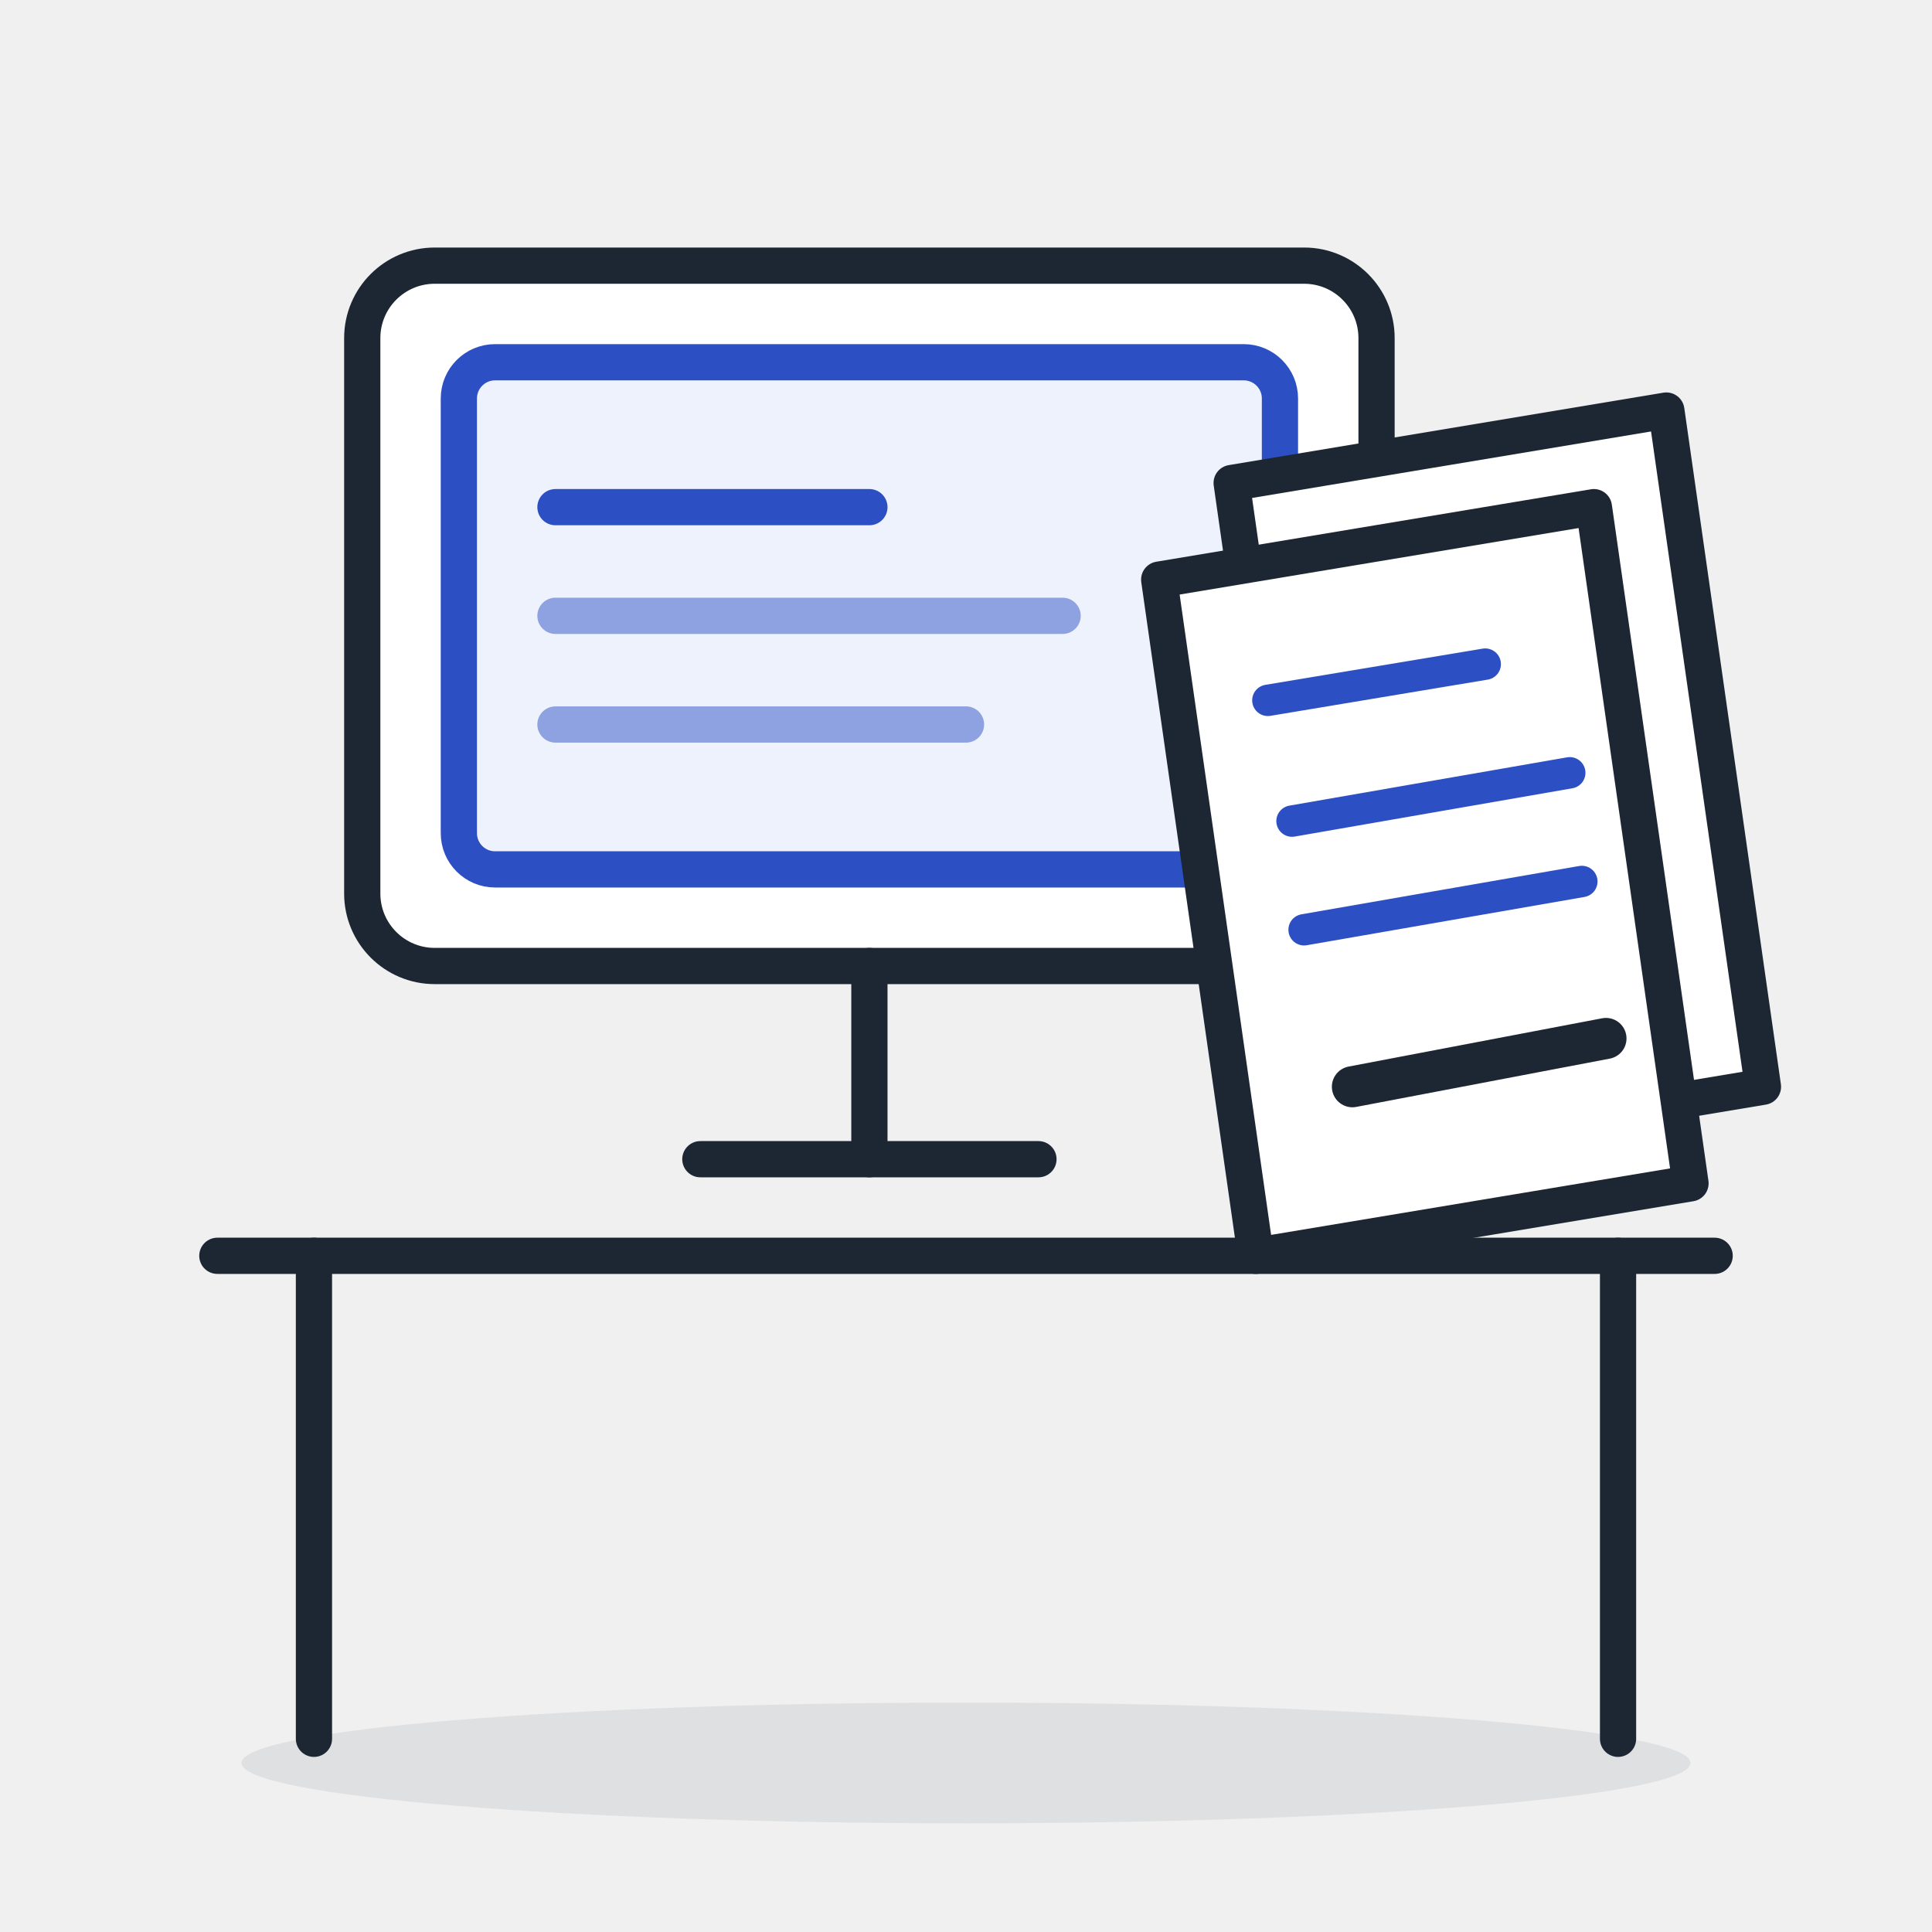
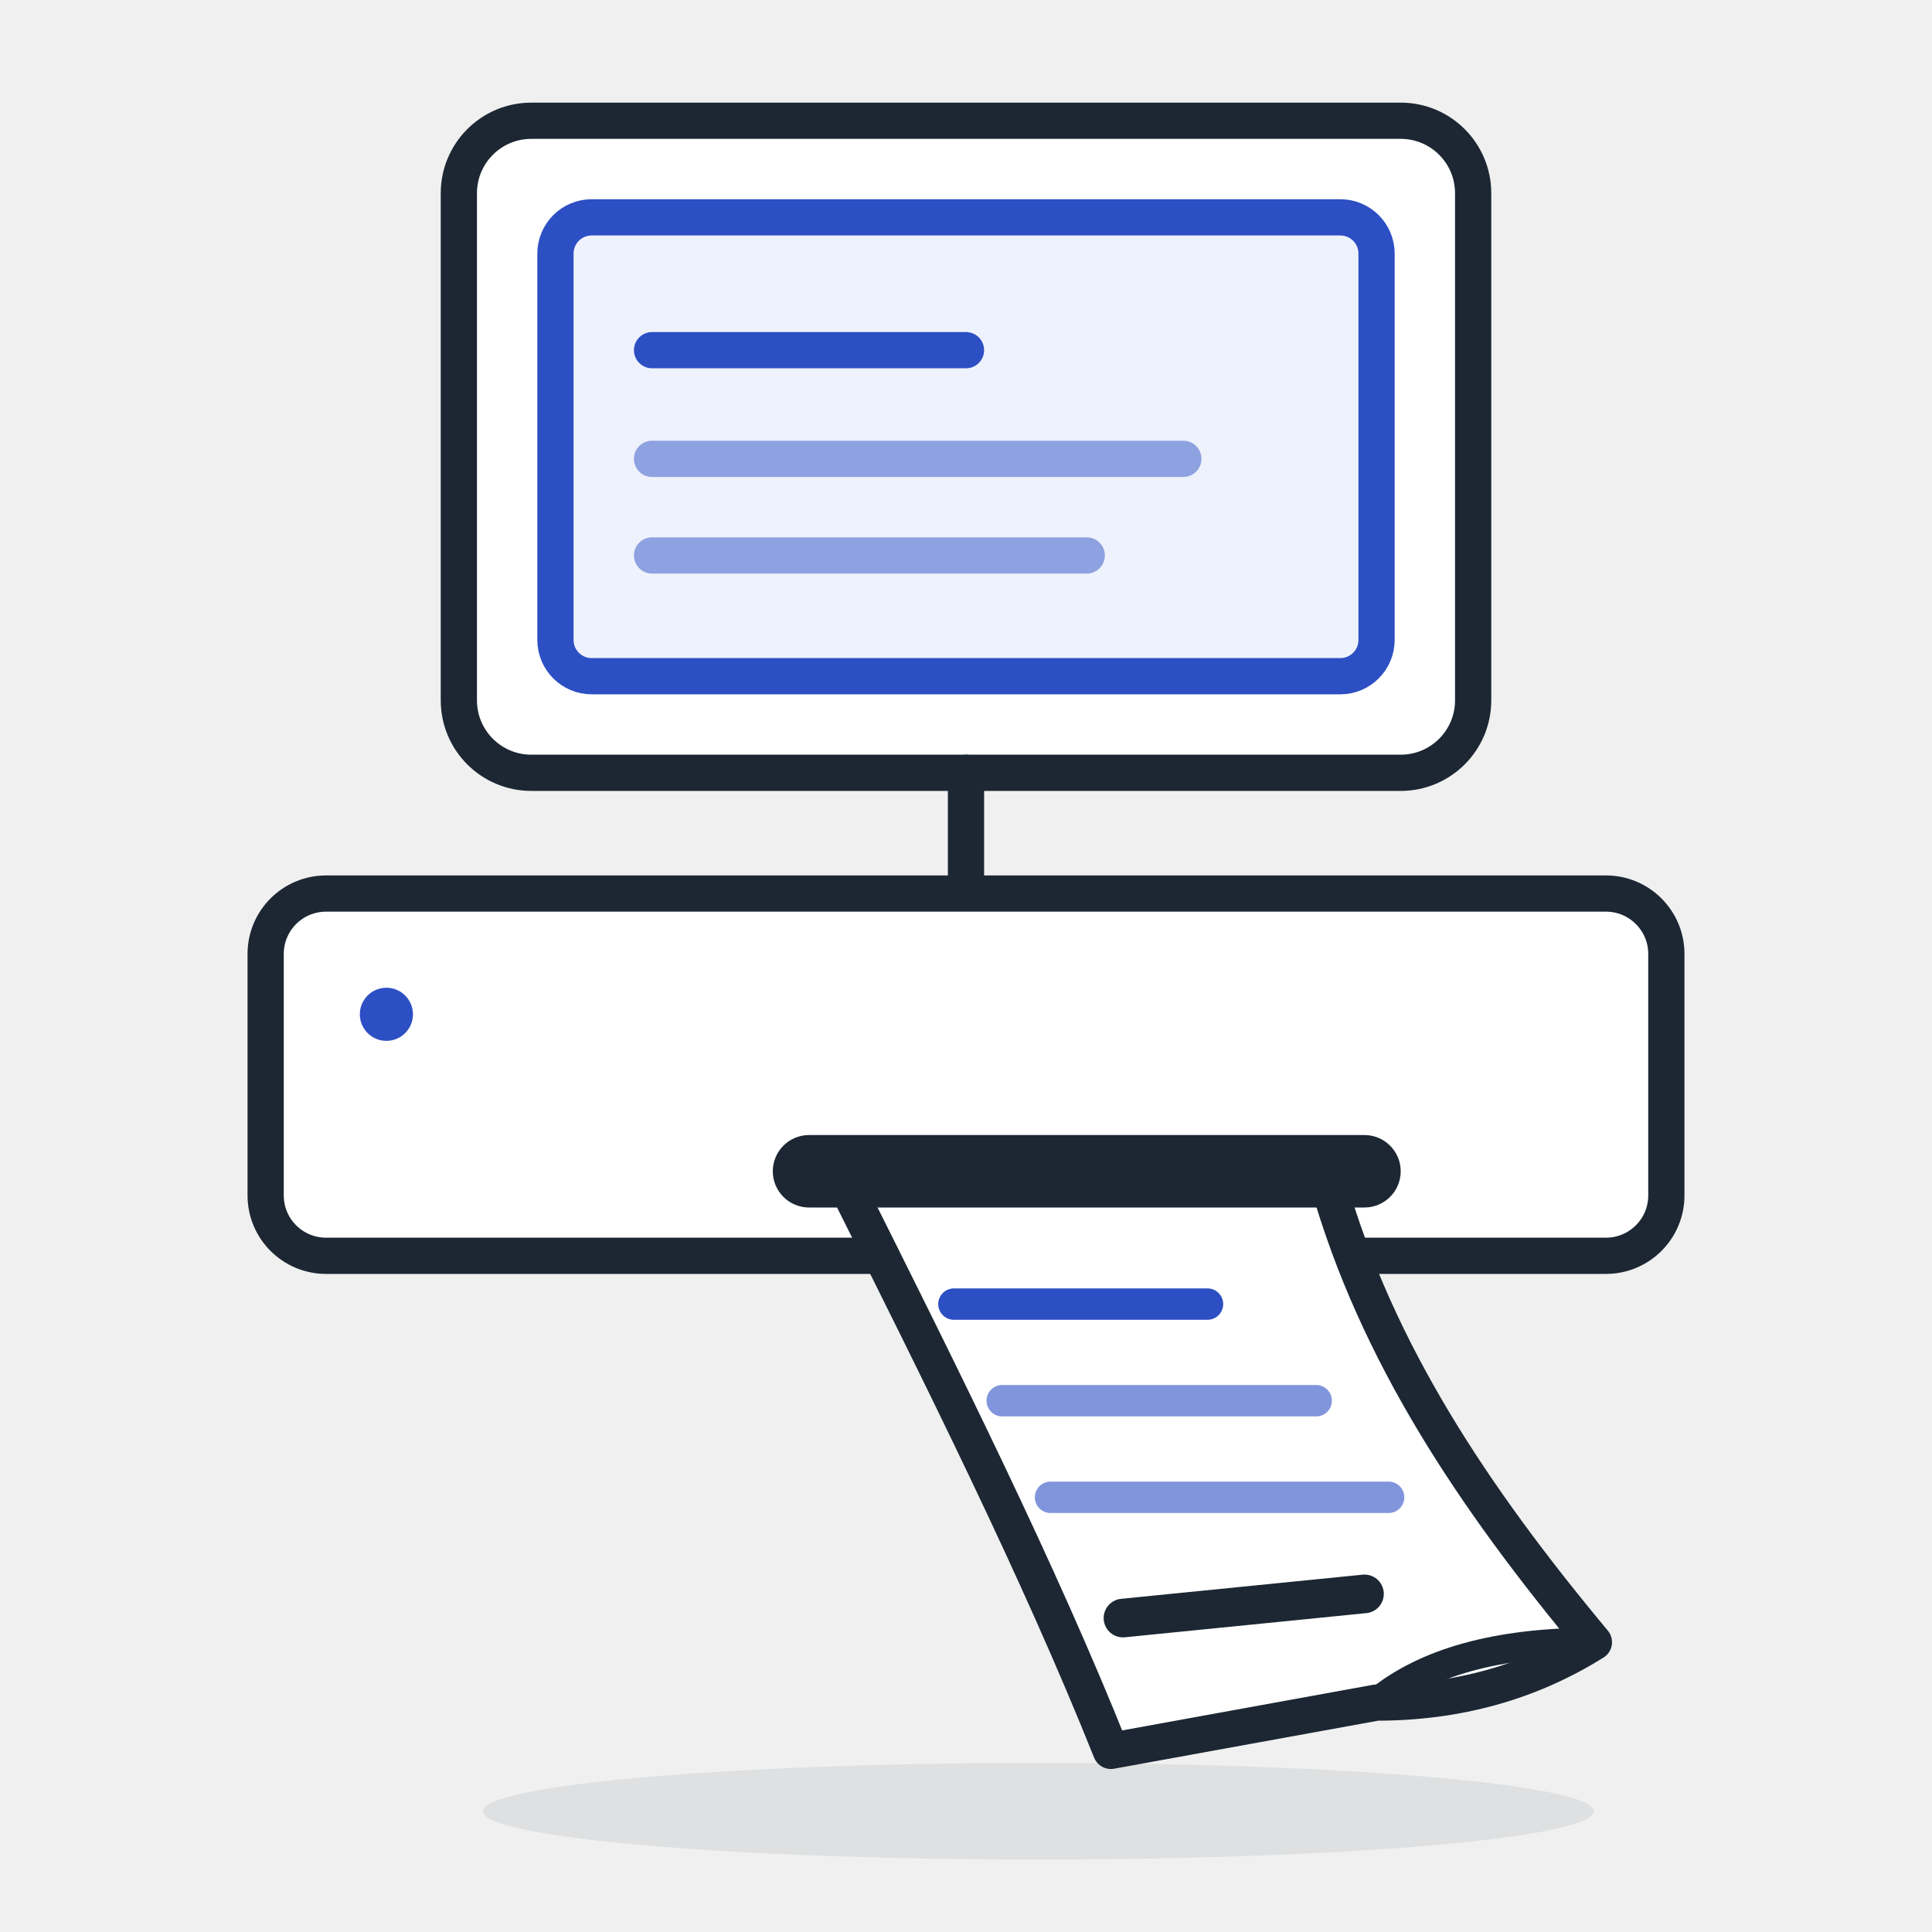
<svg xmlns="http://www.w3.org/2000/svg" viewBox="0 0 160 160" fill="none" stroke="#1C2733" stroke-width="3" stroke-linecap="round" stroke-linejoin="round">
-   <ellipse cx="80" cy="146" rx="60" ry="5" fill="#1C2733" opacity=".08" stroke="none" />
-   <rect x="30" y="22" width="84" height="58" rx="6" fill="#FFFFFF" />
-   <rect x="38" y="30" width="68" height="42" rx="3" fill="#EEF2FC" stroke="#2D4FC4" />
-   <path d="M46 42 H72" stroke="#2D4FC4" />
-   <path d="M46 51 H88" stroke="#2D4FC4" opacity=".5" />
-   <path d="M46 60 H80" stroke="#2D4FC4" opacity=".5" />
-   <path d="M72 80 V96" />
-   <path d="M58 96 H86" />
-   <path d="M18 104 H142" />
-   <path d="M26 104 V144" />
-   <path d="M134 104 V144" />
-   <g transform="translate(6 -22)">
-     <path d="M96 62 L132 56 L140 112 L104 118 Z" fill="#FFFFFF" />
-     <path d="M90 70 L126 64 L134 120 L98 126 Z" fill="#FFFFFF" />
-     <g stroke="#2D4FC4" stroke-width="2.6">
-       <path d="M99 80 L117 77" />
-       <path d="M101 90 L124 86" />
-       <path d="M102 99 L125 95" />
-     </g>
-     <path d="M106 112 L127 108" stroke-width="3.4" />
+   <ellipse cx="86" cy="150" rx="46" ry="4" fill="#1C2733" opacity=".08" stroke="none" />
+   <rect x="38" y="10" width="84" height="54" rx="6" fill="#FFFFFF" />
+   <rect x="46" y="18" width="68" height="38" rx="3" fill="#EEF2FC" stroke="#2D4FC4" />
+   <path d="M54 29 H80" stroke="#2D4FC4" />
+   <path d="M54 38 H98" stroke="#2D4FC4" opacity=".5" />
+   <path d="M54 46 H90" stroke="#2D4FC4" opacity=".5" />
+   <path d="M80 64 V74" />
+   <rect x="22" y="74" width="116" height="30" rx="5" fill="#FFFFFF" />
+   <circle cx="32" cy="84" r="2.2" fill="#2D4FC4" stroke="none" />
+   <path d="M70 98 L110 98 C114 112 122 124 132 136 Q124 141 114 141 L92 145 C86 130 78 114 70 98 Z" fill="#FFFFFF" />
+   <path d="M114 141 Q120 136 132 136" stroke-width="2.4" />
+   <g stroke="#2D4FC4" stroke-width="2.6">
+     <path d="M79 108 L100 108" />
+     <path d="M83 116 L109 116" opacity=".6" />
+     <path d="M87 124 L115 124" opacity=".6" />
  </g>
+   <path d="M93 134 L113 132" stroke-width="3.2" />
+   <rect x="64" y="94" width="52" height="6" rx="3" fill="#1C2733" stroke="none" />
</svg>
